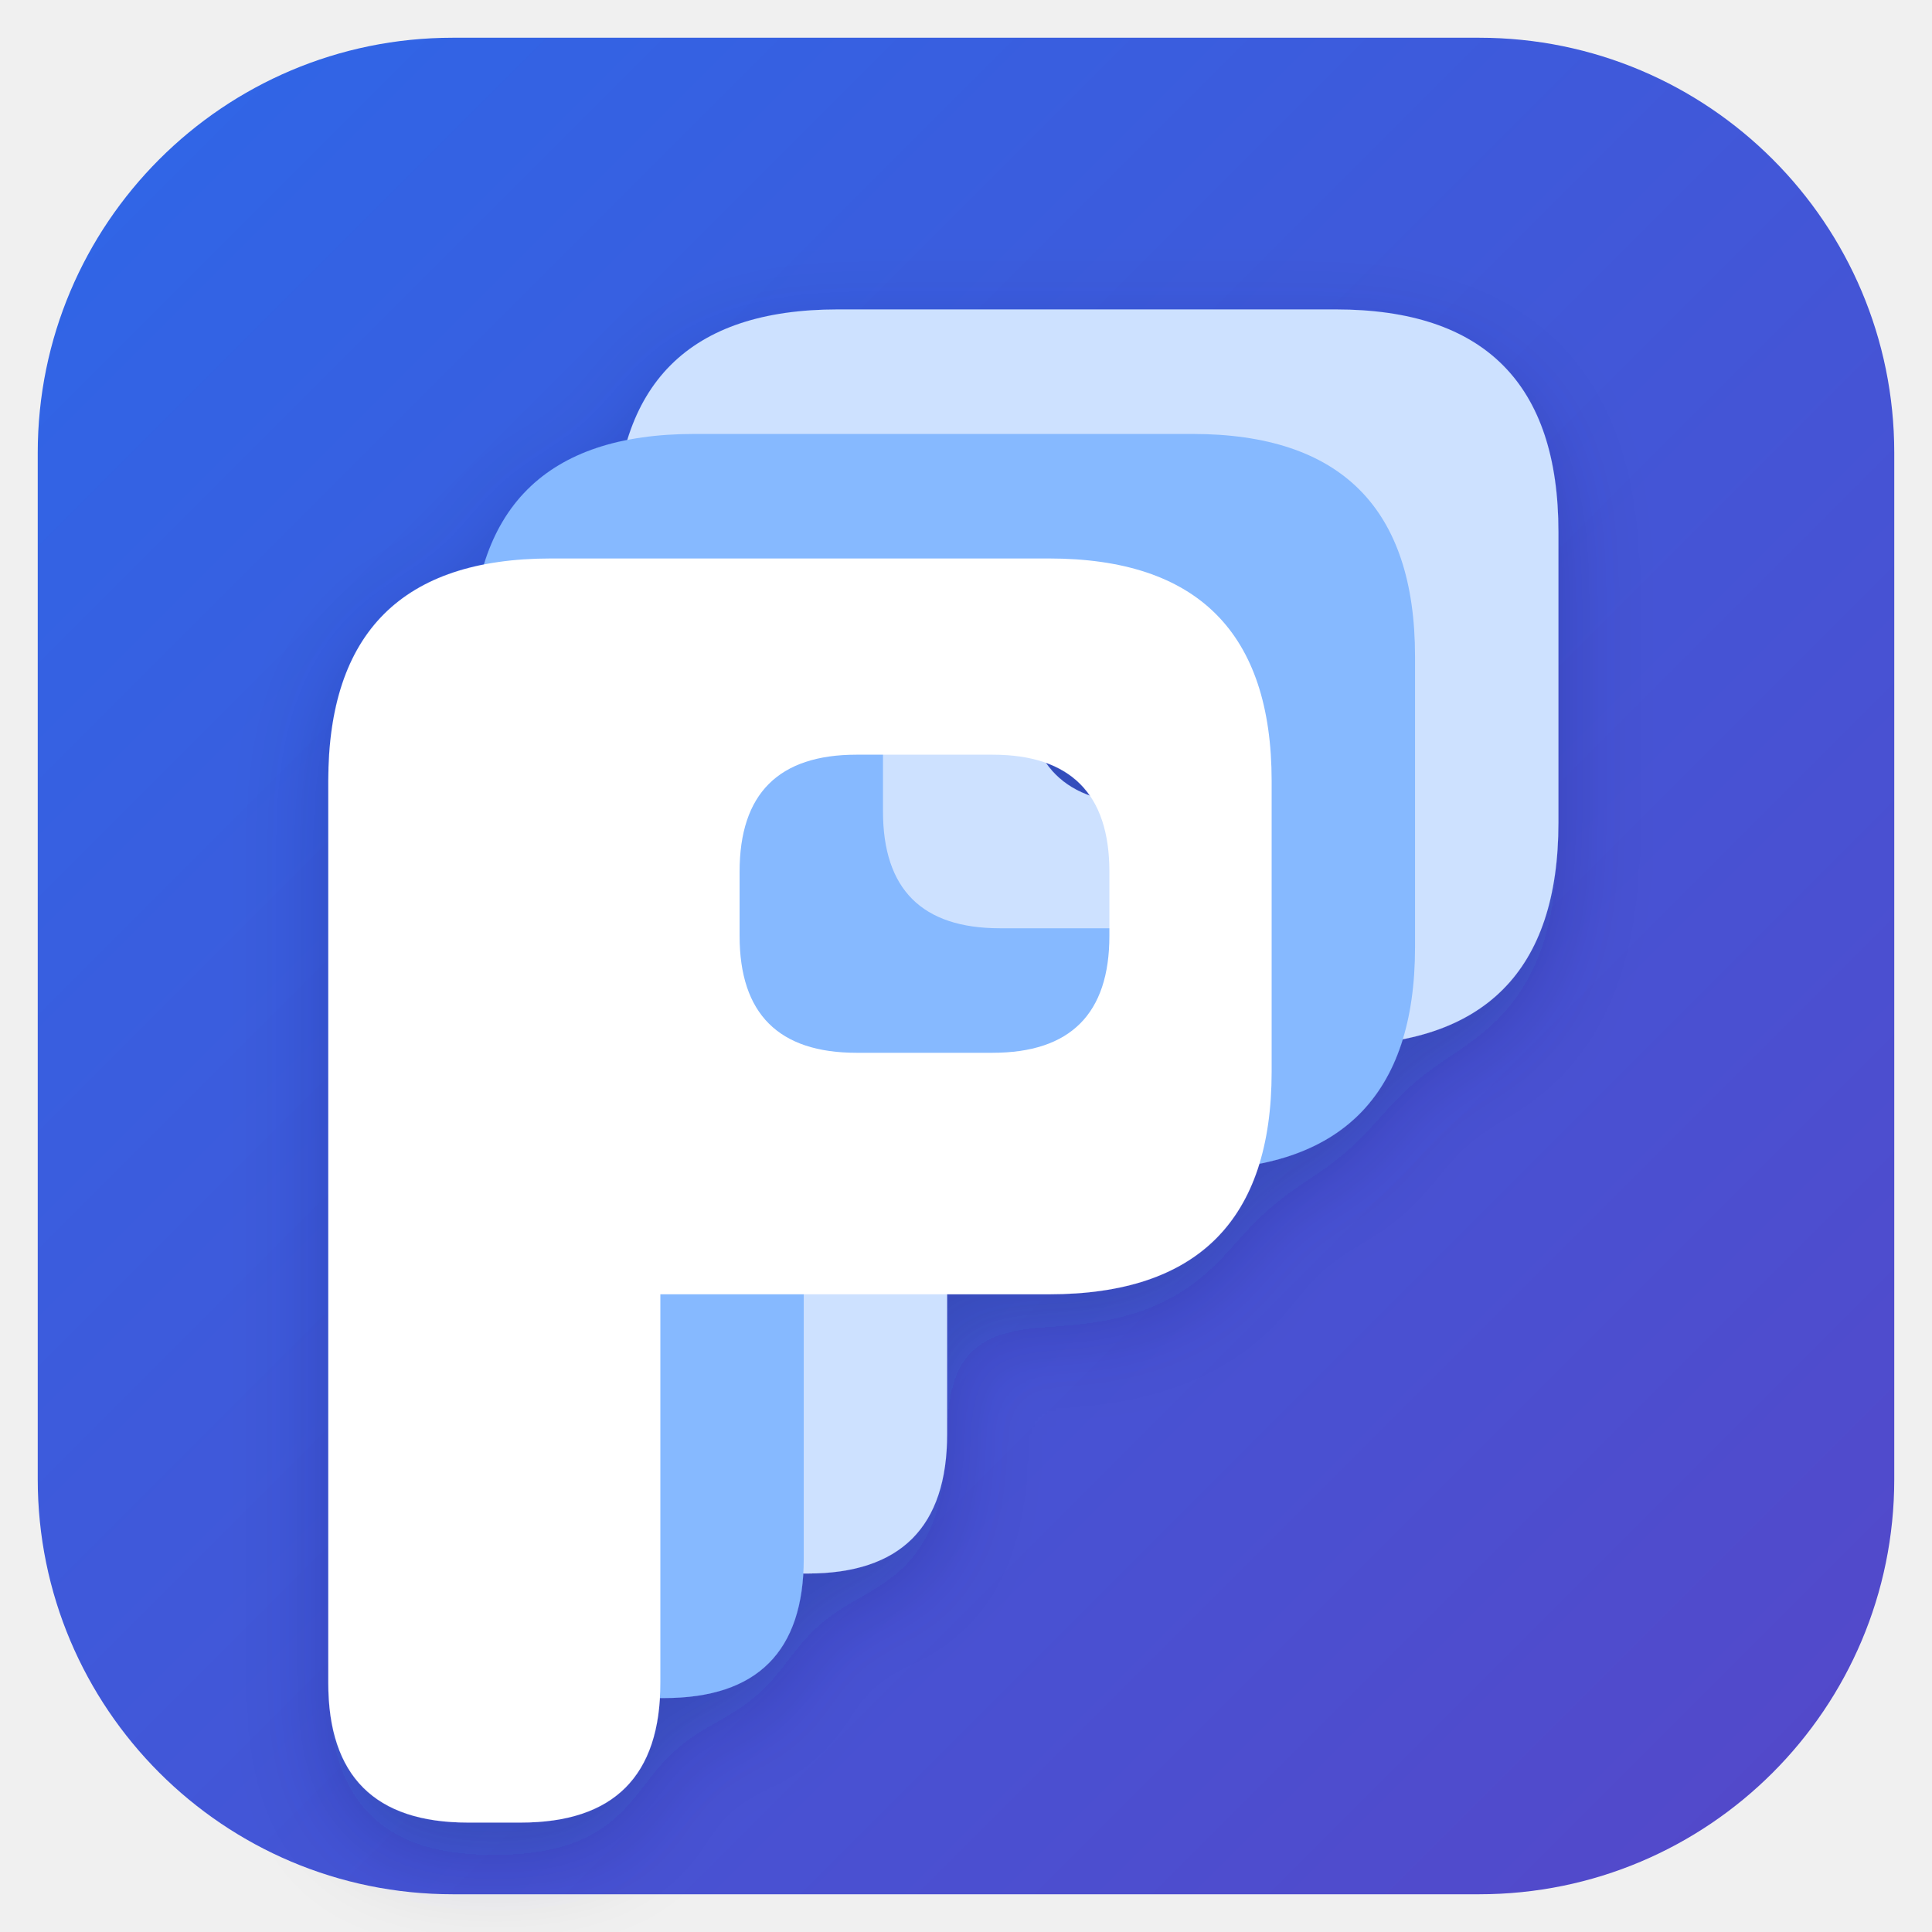
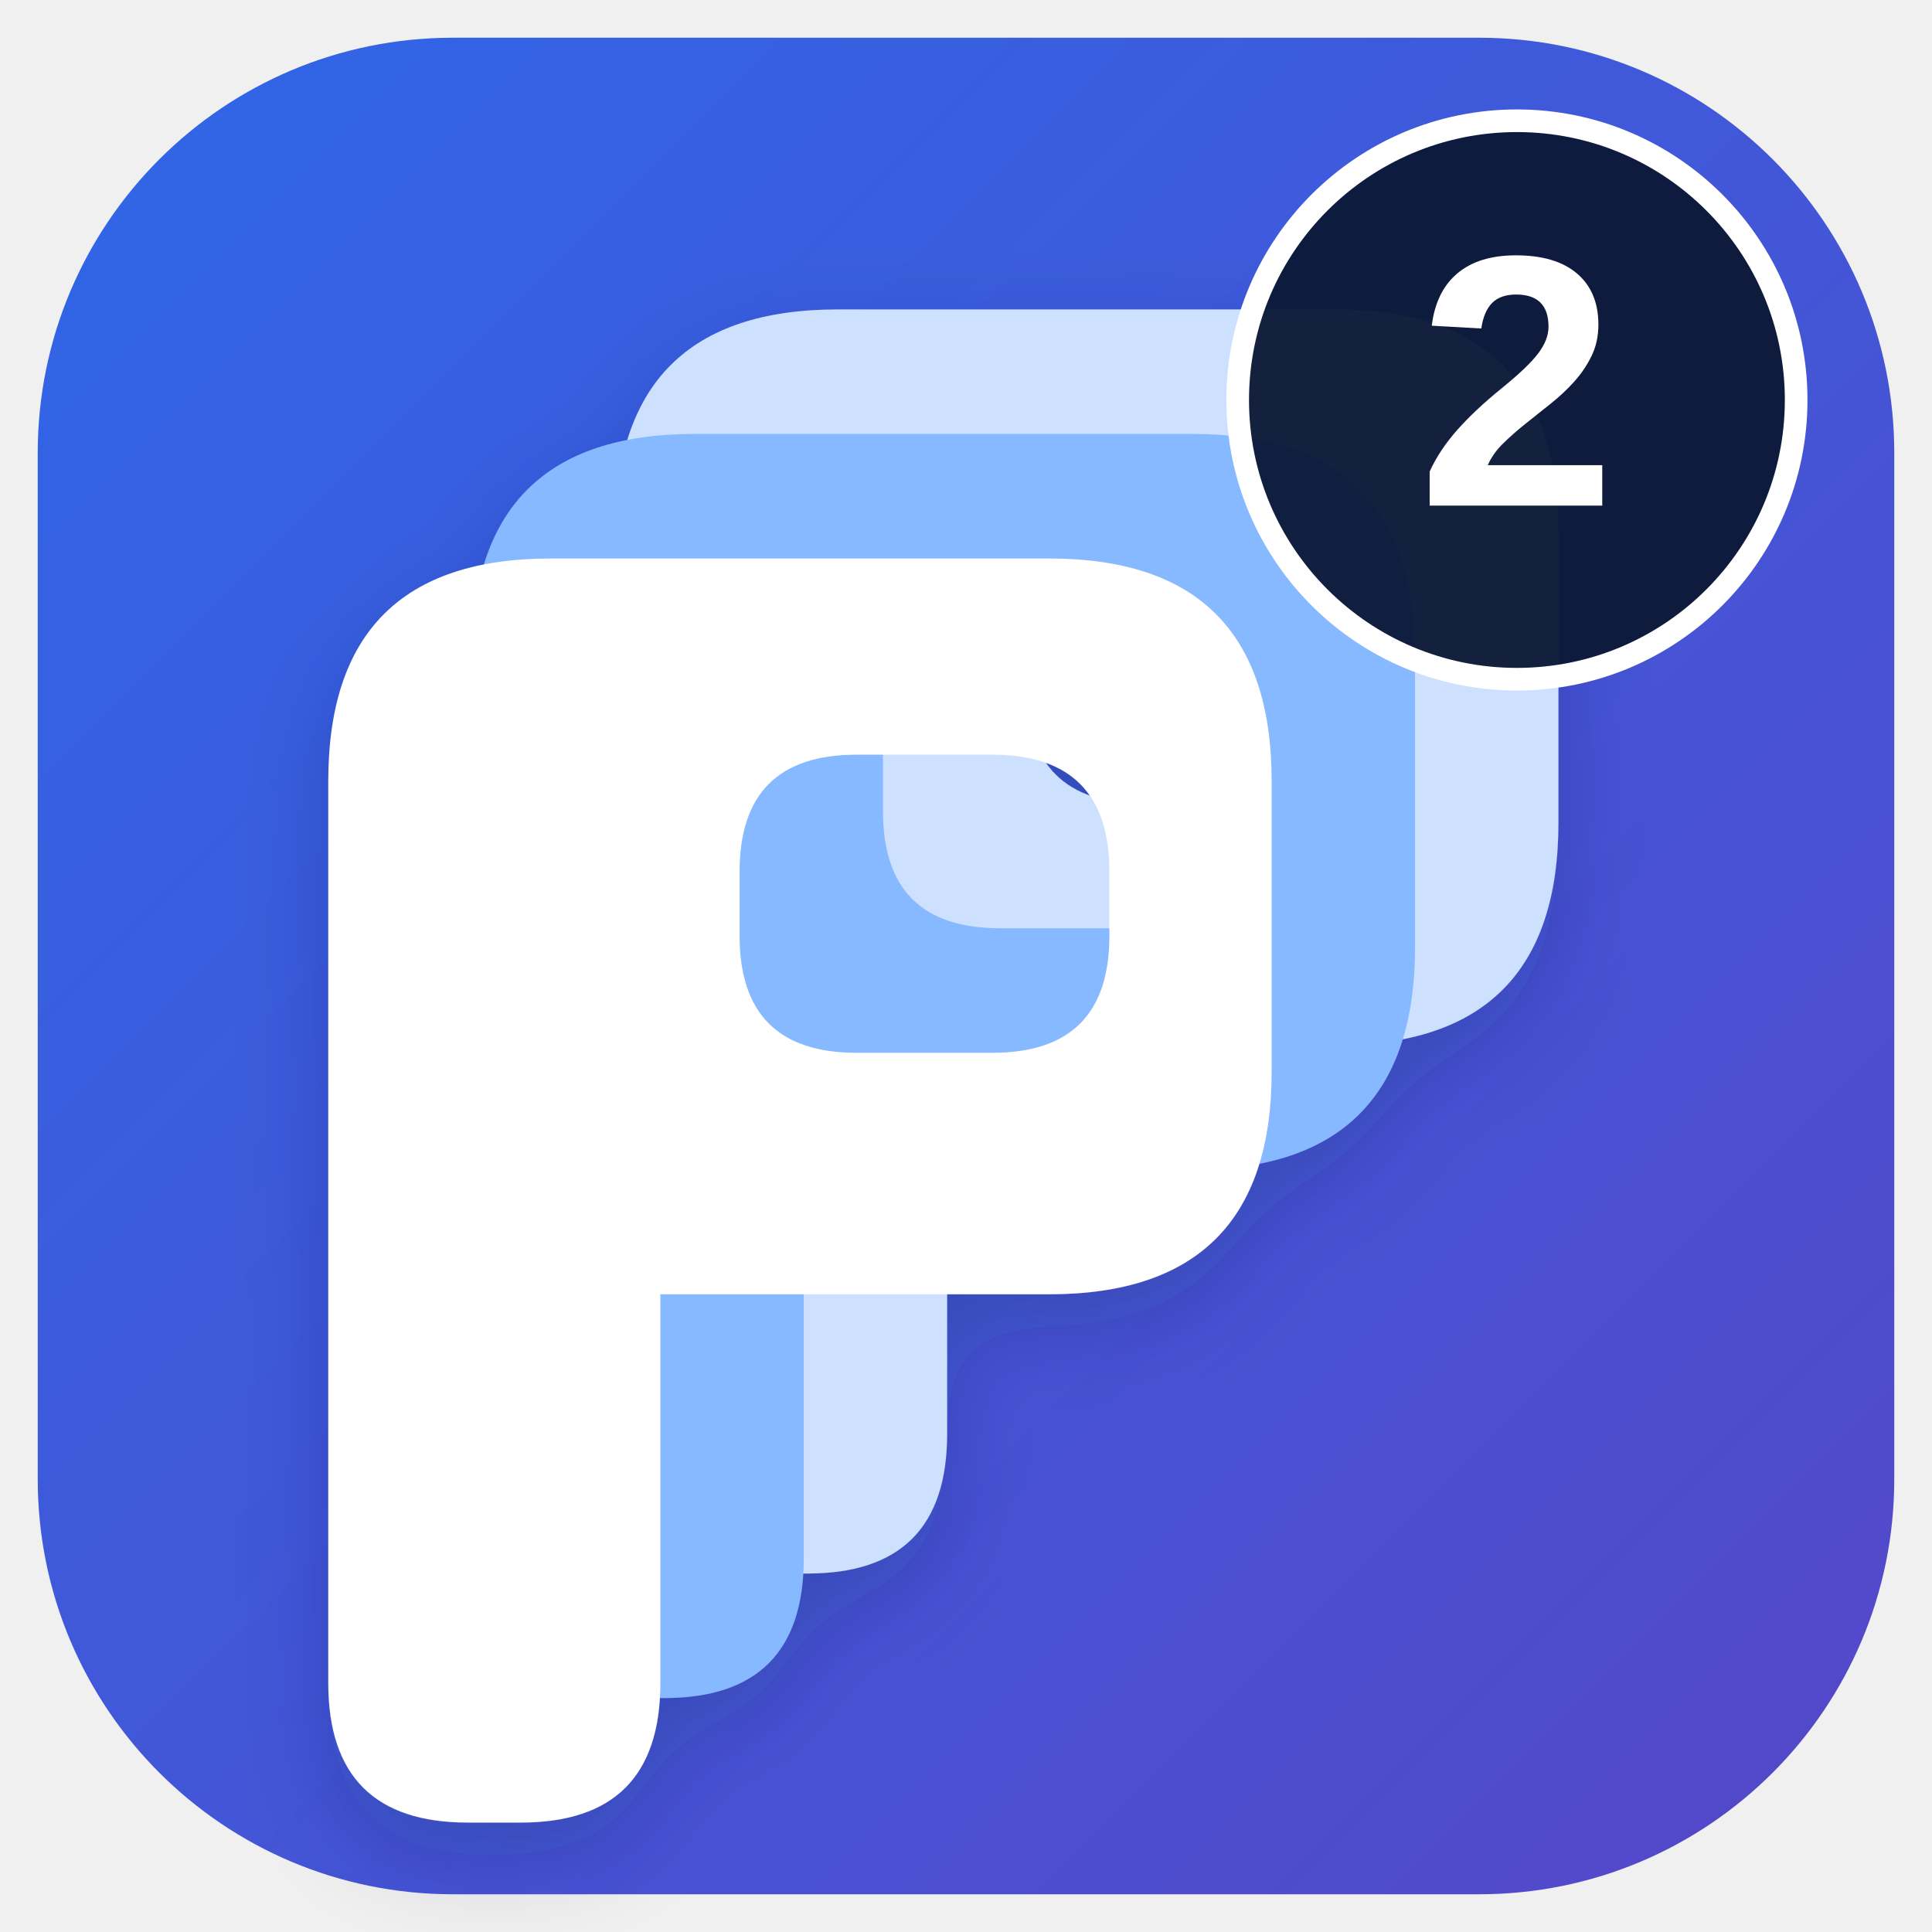
<svg xmlns="http://www.w3.org/2000/svg" viewBox="0 0 1024 1024" role="img" aria-labelledby="title desc">
  <defs>
    <linearGradient id="bg" x1="0" y1="0" x2="1" y2="1">
      <stop stop-color="#2E67E8" />
      <stop offset="1" stop-color="#5547C8" />
    </linearGradient>
    <filter id="shadow" x="-20%" y="-20%" width="140%" height="140%">
      <feDropShadow dx="0" dy="18" stdDeviation="24" flood-color="#172554" flood-opacity=".22" />
    </filter>
  </defs>
  <rect x="20" y="20" width="984" height="984" rx="220" fill="url(#bg)" />
  <g filter="url(#shadow)">
    <path d="M118 0 H382 Q500 0 500 118 V272 Q500 390 382 390 H176 V596 Q176 670 102 670 H74 Q0 670 0 596 V118 Q0 0 118 0 Z M280 104 H352 Q414 104 414 166 V200 Q414 262 352 262 H280 Q218 262 218 200 V166 Q218 104 280 104 Z" fill="#CDE1FF" fill-rule="evenodd" transform="translate(326 164)" />
    <path d="M118 0 H382 Q500 0 500 118 V272 Q500 390 382 390 H176 V596 Q176 670 102 670 H74 Q0 670 0 596 V118 Q0 0 118 0 Z M280 104 H352 Q414 104 414 166 V200 Q414 262 352 262 H280 Q218 262 218 200 V166 Q218 104 280 104 Z" fill="#86B9FF" fill-rule="evenodd" transform="translate(250 230)" />
    <path d="M118 0 H382 Q500 0 500 118 V272 Q500 390 382 390 H176 V596 Q176 670 102 670 H74 Q0 670 0 596 V118 Q0 0 118 0 Z M280 104 H352 Q414 104 414 166 V200 Q414 262 352 262 H280 Q218 262 218 200 V166 Q218 104 280 104 Z" fill="#FFFFFF" fill-rule="evenodd" transform="translate(174 296)" />
  </g>
+   <circle cx="804" cy="212" r="148" fill="#0c1937" fill-opacity="0.96" stroke="#ffffff" stroke-width="12" />
+   <text x="804" y="268" text-anchor="middle" font-family="Arial, Helvetica, sans-serif" font-size="190" font-weight="800" fill="#ffffff">2</text>
</svg>
